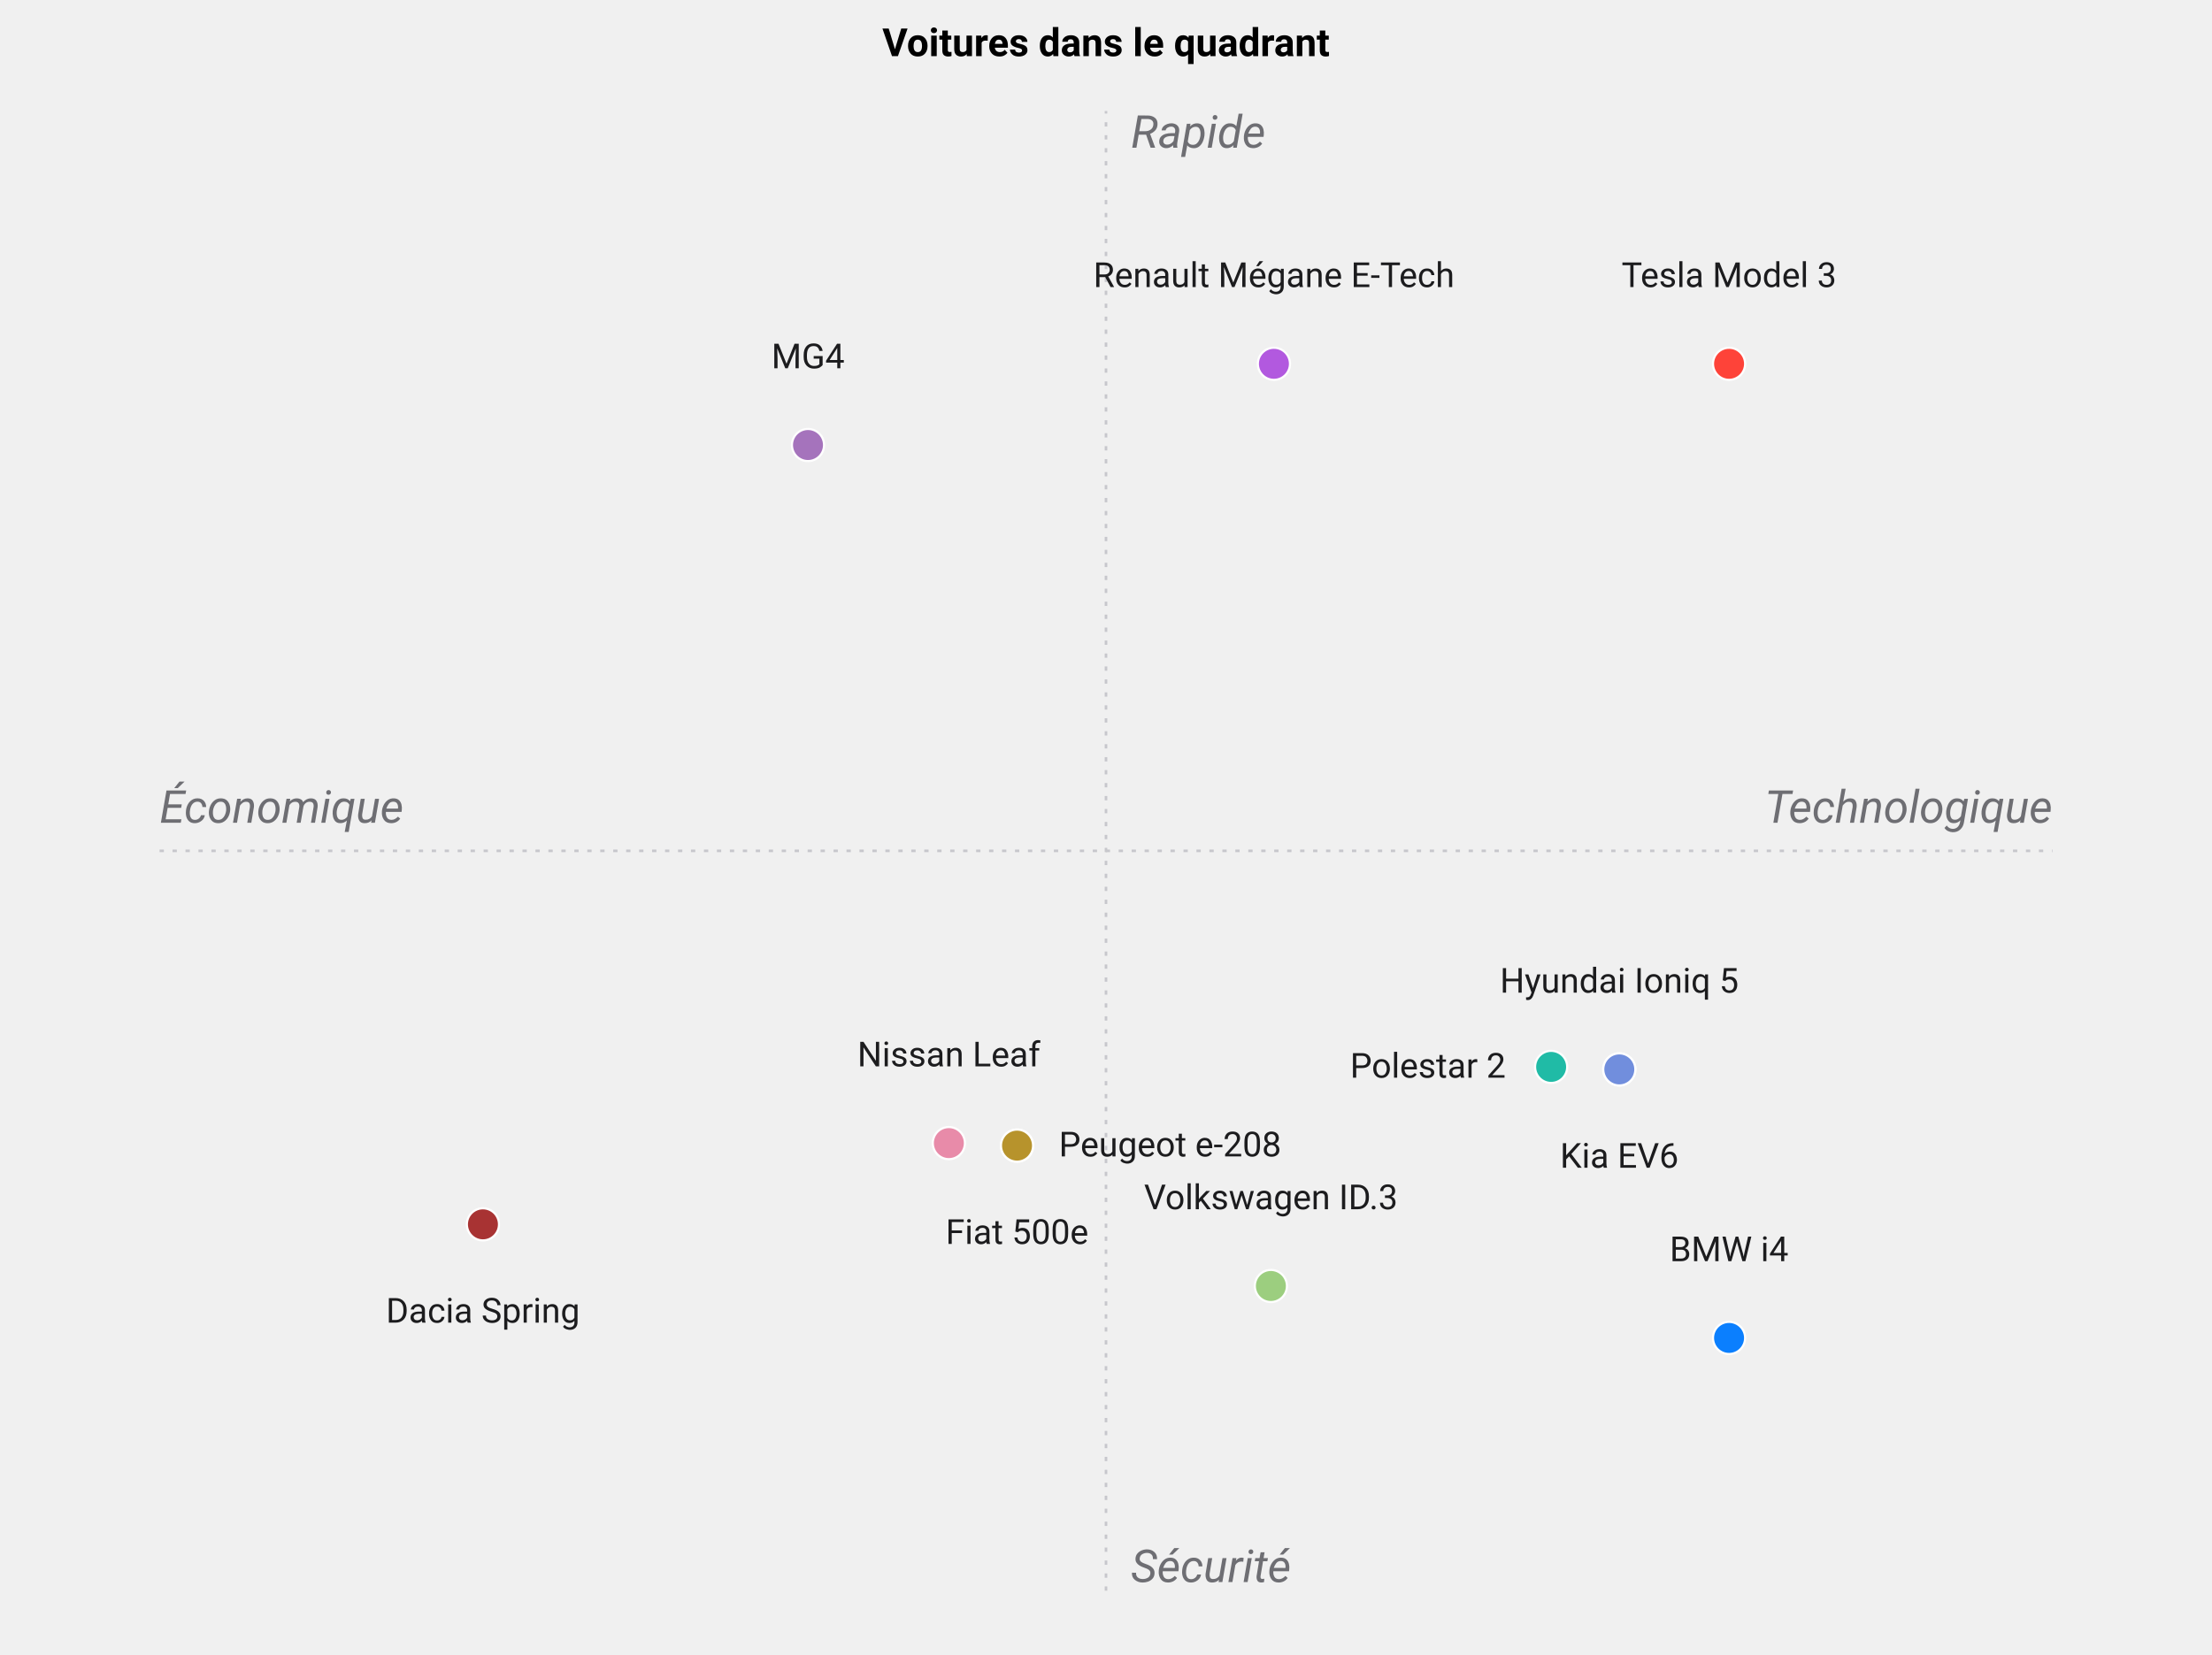
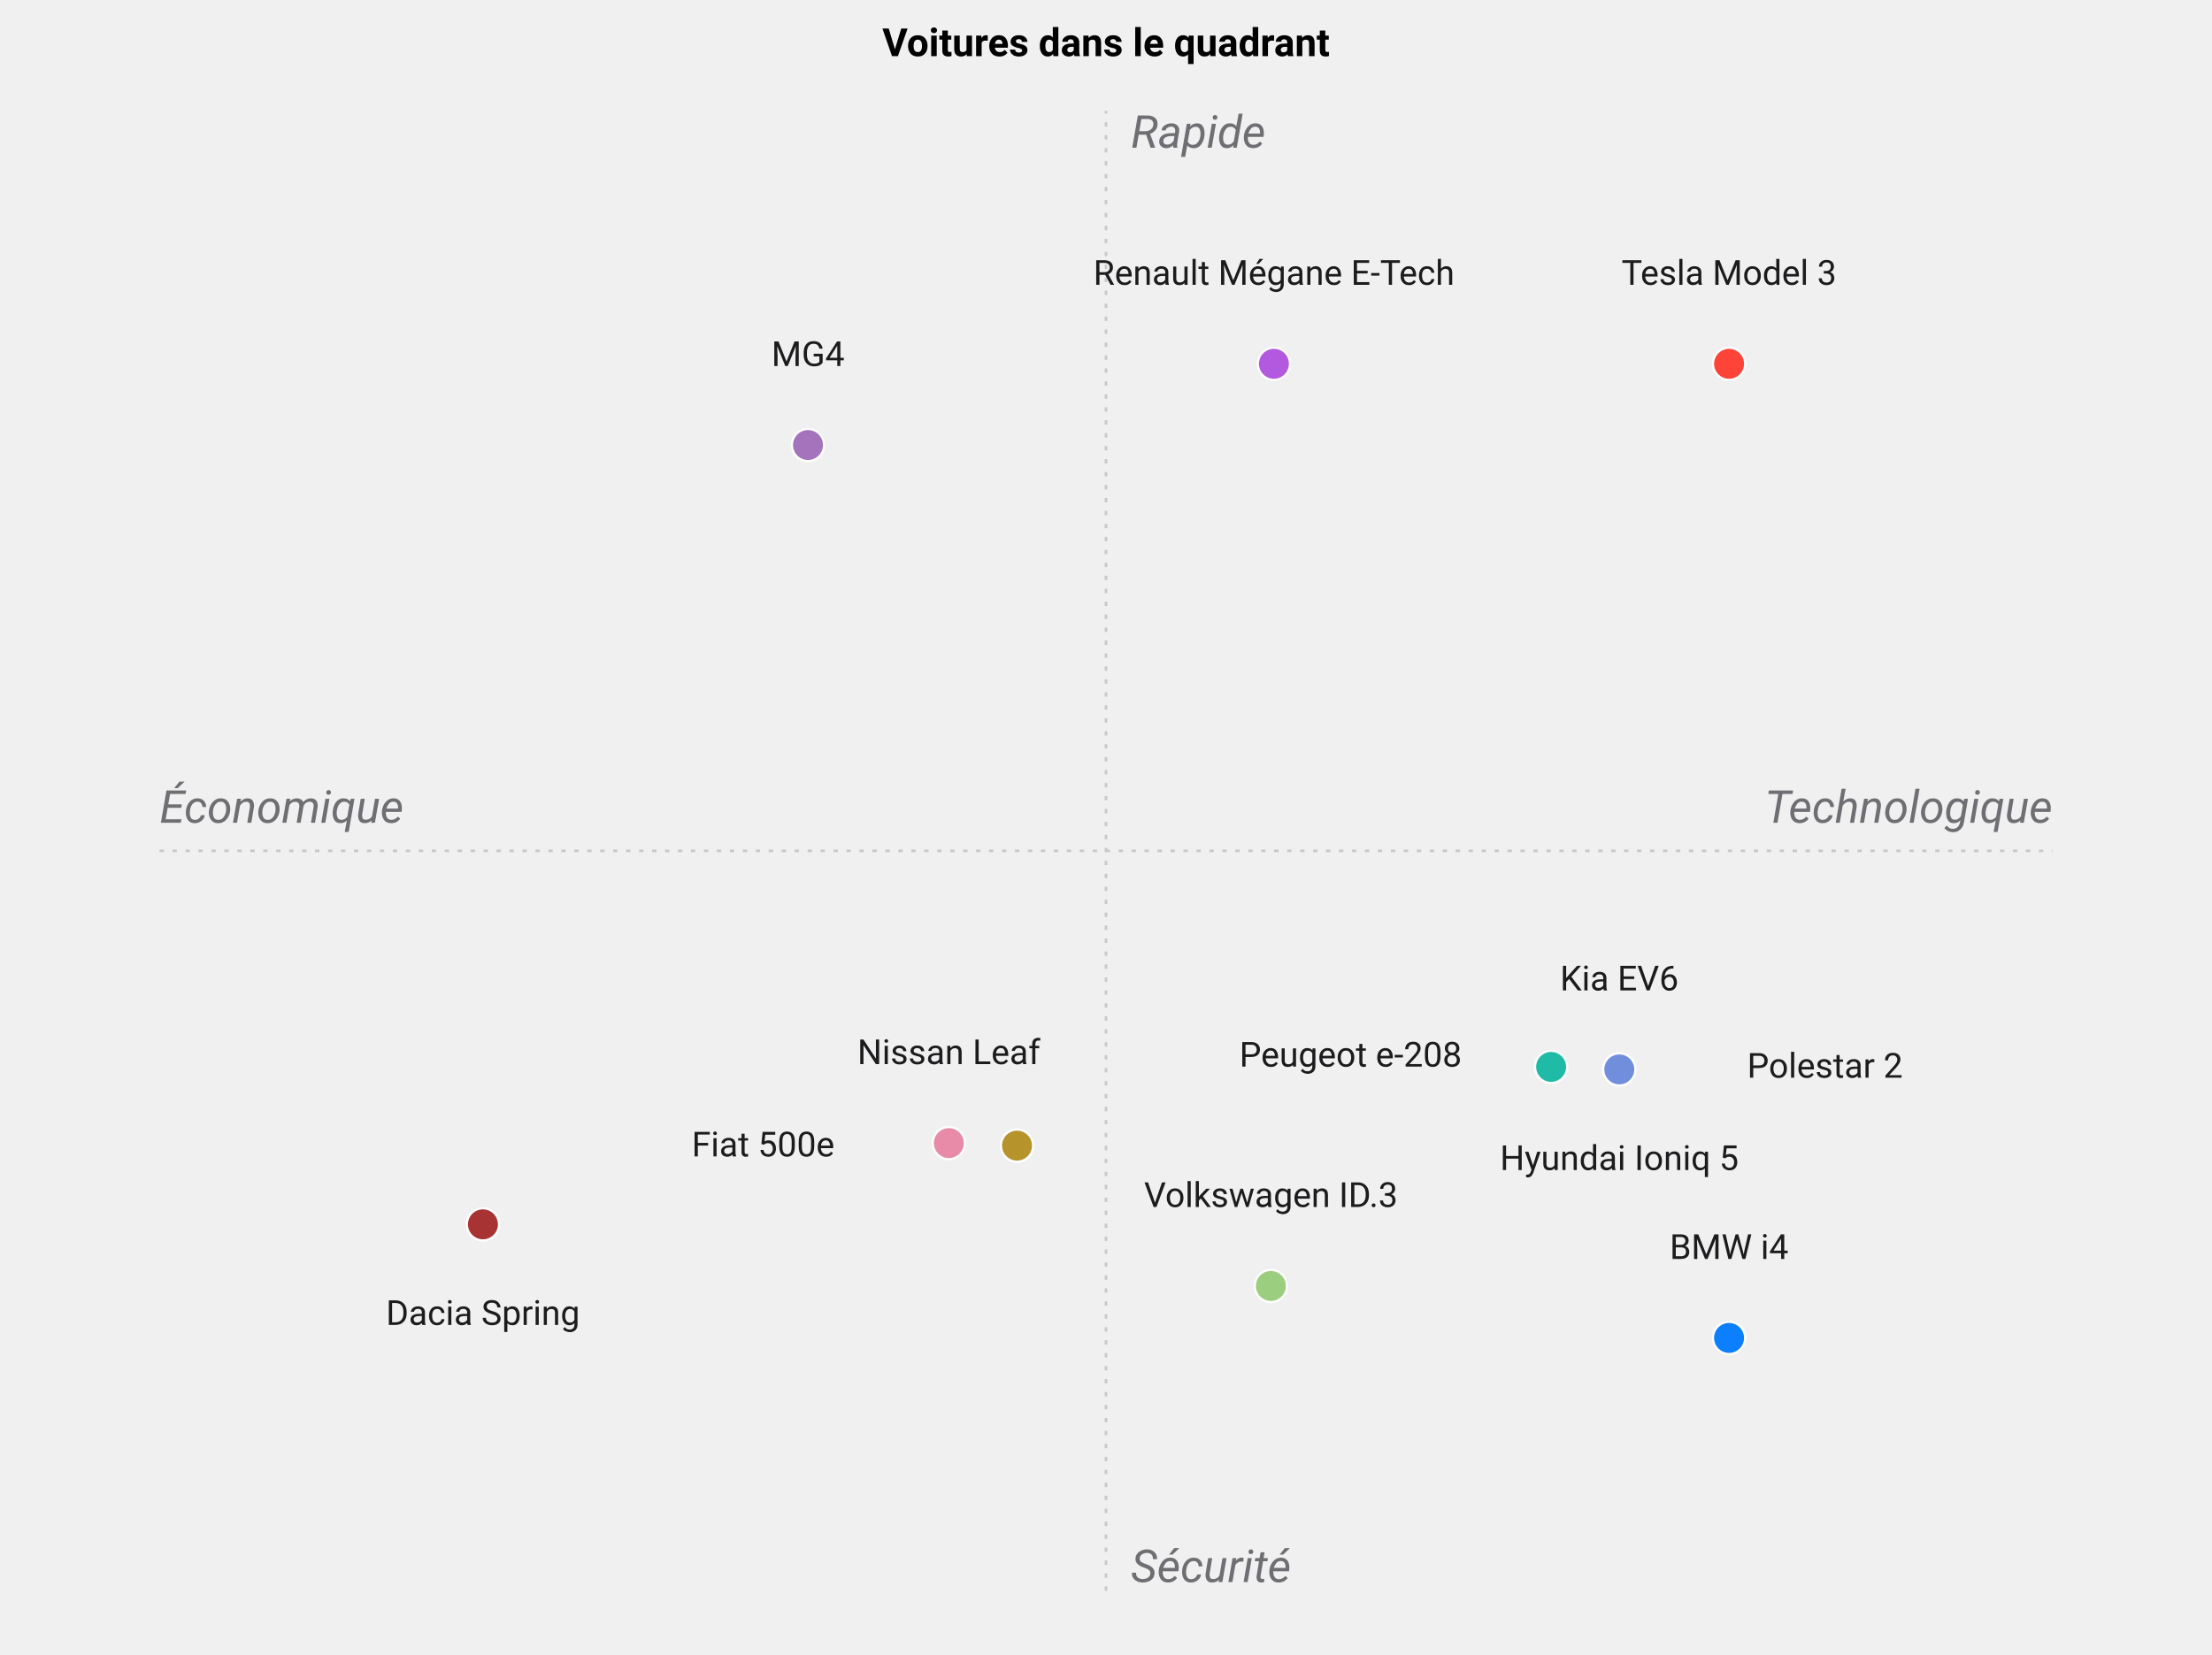
<svg xmlns="http://www.w3.org/2000/svg" version="1.1" class="marks" width="1024" height="766" viewBox="0 0 1024 766">
  <g fill="none" stroke-miterlimit="10" transform="translate(12,34)">
    <g class="mark-group role-frame root" role="graphics-object" aria-roledescription="group mark container">
      <g transform="translate(0,0)">
        <path class="background" aria-hidden="true" d="M0,0h1000v720h-1000Z" />
        <g>
          <g class="mark-group role-axis">
            <g transform="translate(0.5,720.5)">
              <path class="background" aria-hidden="true" d="M0,0h0v0h0Z" pointer-events="none" />
              <g />
              <path class="foreground" aria-hidden="true" d="" pointer-events="none" display="none" />
            </g>
          </g>
          <g class="mark-group role-axis">
            <g transform="translate(0.5,0.5)">
              <path class="background" aria-hidden="true" d="M0,0h0v0h0Z" pointer-events="none" />
              <g />
              <path class="foreground" aria-hidden="true" d="" pointer-events="none" display="none" />
            </g>
          </g>
          <g class="mark-rule role-mark layer_0_marks" role="graphics-symbol" aria-roledescription="rule mark container">
            <line transform="translate(61.86671,360)" x2="876.267" y2="0" stroke="#C7C7CC" stroke-width="1.2" stroke-dasharray="2,4" />
          </g>
          <g class="mark-rule role-mark layer_1_marks" role="graphics-symbol" aria-roledescription="rule mark container">
            <line transform="translate(500,702.5933)" x2="0" y2="-685.187" stroke="#C7C7CC" stroke-width="1.2" stroke-dasharray="2,4" />
          </g>
          <g class="mark-text role-mark layer_2_marks" role="graphics-object" aria-roledescription="text mark container">
            <text aria-label="x: 5.25759951451; y: 0.0175419003807; t: Technologique" role="graphics-symbol" aria-roledescription="text mark" text-anchor="end" transform="translate(938.1333,346.9785)" font-family="Roboto, -apple-system, Helvetica, Arial, sans-serif" font-size="21px" font-style="italic" fill="#6E6E73">Technologique</text>
          </g>
          <g class="mark-text role-mark layer_3_marks" role="graphics-object" aria-roledescription="text mark container">
            <text aria-label="x: −5.25759951451; y: 0.0175419003807; t: Économique" role="graphics-symbol" aria-roledescription="text mark" text-anchor="start" transform="translate(61.86671,346.9785)" font-family="Roboto, -apple-system, Helvetica, Arial, sans-serif" font-size="21px" font-style="italic" fill="#6E6E73">Économique</text>
          </g>
          <g class="mark-text role-mark layer_4_marks" role="graphics-object" aria-roledescription="text mark container">
            <text aria-label="x: 0.138448966807; y: 0.666153666958; t: Rapide" role="graphics-symbol" aria-roledescription="text mark" text-anchor="start" transform="translate(511.5374,34.40669)" font-family="Roboto, -apple-system, Helvetica, Arial, sans-serif" font-size="21px" font-style="italic" fill="#6E6E73">Rapide</text>
          </g>
          <g class="mark-text role-mark layer_5_marks" role="graphics-object" aria-roledescription="text mark container">
            <text aria-label="x: 0.138448966807; y: −0.666153666958; t: Sécurité" role="graphics-symbol" aria-roledescription="text mark" text-anchor="start" transform="translate(511.5374,698.5933)" font-family="Roboto, -apple-system, Helvetica, Arial, sans-serif" font-size="21px" font-style="italic" fill="#6E6E73">Sécurité</text>
          </g>
          <g class="mark-symbol role-mark layer_6_marks" role="graphics-object" aria-roledescription="symbol mark container">
            <path aria-label="axis1: 3.46122417018; axis2: 0.438547509518; name: Tesla Model 3; role: best" role="graphics-symbol" aria-roledescription="point" transform="translate(788.4353,134.4613)" d="M7.433,0A7.433,7.433,0,1,1,-7.433,0A7.433,7.433,0,1,1,7.433,0" fill="#FF3B30" stroke="white" stroke-width="1" opacity="0.95" />
            <path aria-label="axis1: 0.932835793099; axis2: 0.438547509518; name: Renault Mégane E-Tech; role: top" role="graphics-symbol" aria-roledescription="point" transform="translate(577.7363,134.4613)" d="M7.433,0A7.433,7.433,0,1,1,-7.433,0A7.433,7.433,0,1,1,7.433,0" fill="#AF52DE" stroke="white" stroke-width="1" opacity="0.95" />
            <path aria-label="axis1: −0.494222086956; axis2: −0.265392086391; name: Peugeot e-208; role: competitor" role="graphics-symbol" aria-roledescription="point" transform="translate(458.8148,496.4874)" d="M7.433,0A7.433,7.433,0,1,1,-7.433,0A7.433,7.433,0,1,1,7.433,0" fill="#F3976D" stroke="white" stroke-width="1" opacity="0.95" />
            <path aria-label="axis1: 2.85152082406; axis2: −0.196771467415; name: Hyundai Ioniq 5; role: competitor" role="graphics-symbol" aria-roledescription="point" transform="translate(737.6267,461.1968)" d="M7.433,0A7.433,7.433,0,1,1,-7.433,0A7.433,7.433,0,1,1,7.433,0" fill="#59D5FF" stroke="white" stroke-width="1" opacity="0.95" />
            <path aria-label="axis1: 2.85152082406; axis2: −0.196771467415; name: Kia EV6; role: competitor" role="graphics-symbol" aria-roledescription="point" transform="translate(737.6267,461.1968)" d="M7.433,0A7.433,7.433,0,1,1,-7.433,0A7.433,7.433,0,1,1,7.433,0" fill="#718ADB" stroke="white" stroke-width="1" opacity="0.95" />
            <path aria-label="axis1: 0.915985894475; axis2: −0.391768383339; name: Volkswagen ID.3; role: competitor" role="graphics-symbol" aria-roledescription="point" transform="translate(576.3322,561.4809)" d="M7.433,0A7.433,7.433,0,1,1,-7.433,0A7.433,7.433,0,1,1,7.433,0" fill="#98CD7A" stroke="white" stroke-width="1" opacity="0.95" />
            <path aria-label="axis1: 3.46122417018; axis2: −0.438547509518; name: BMW i4; role: right" role="graphics-symbol" aria-roledescription="point" transform="translate(788.4353,585.5387)" d="M7.433,0A7.433,7.433,0,1,1,-7.433,0A7.433,7.433,0,1,1,7.433,0" fill="#007AFF" stroke="white" stroke-width="1" opacity="0.95" />
            <path aria-label="axis1: 2.47277999627; axis2: −0.194514951557; name: Polestar 2; role: competitor" role="graphics-symbol" aria-roledescription="point" transform="translate(706.065,460.0363)" d="M7.433,0A7.433,7.433,0,1,1,-7.433,0A7.433,7.433,0,1,1,7.433,0" fill="#16B9A3" stroke="white" stroke-width="1" opacity="0.95" />
            <path aria-label="axis1: −0.872962914742; axis2: −0.263135570532; name: Nissan Leaf; role: competitor" role="graphics-symbol" aria-roledescription="point" transform="translate(427.2531,495.3269)" d="M7.433,0A7.433,7.433,0,1,1,-7.433,0A7.433,7.433,0,1,1,7.433,0" fill="#E886A6" stroke="white" stroke-width="1" opacity="0.95" />
            <path aria-label="axis1: −1.65542546234; axis2: 0.365413858825; name: MG4; role: competitor" role="graphics-symbol" aria-roledescription="point" transform="translate(362.0479,172.0729)" d="M7.433,0A7.433,7.433,0,1,1,-7.433,0A7.433,7.433,0,1,1,7.433,0" fill="#A26DBA" stroke="white" stroke-width="1" opacity="0.95" />
            <path aria-label="axis1: −3.46122417018; axis2: −0.336269221225; name: Dacia Spring; role: worst" role="graphics-symbol" aria-roledescription="point" transform="translate(211.5647,532.9385)" d="M7.433,0A7.433,7.433,0,1,1,-7.433,0A7.433,7.433,0,1,1,7.433,0" fill="#A52A2A" stroke="white" stroke-width="1" opacity="0.95" />
            <path aria-label="axis1: −0.494222086956; axis2: −0.265392086391; name: Fiat 500e; role: competitor" role="graphics-symbol" aria-roledescription="point" transform="translate(458.8148,496.4874)" d="M7.433,0A7.433,7.433,0,1,1,-7.433,0A7.433,7.433,0,1,1,7.433,0" fill="#B59329" stroke="white" stroke-width="1" opacity="0.95" />
          </g>
          <g class="mark-text role-mark layer_7_marks" role="graphics-object" aria-roledescription="text mark container">
-             <text aria-label="labelx: 3.46122417018; labely: 0.517360819426; label: Tesla Model 3" role="graphics-symbol" aria-roledescription="text mark" text-anchor="middle" transform="translate(788.4353,98.92872)" font-family="Roboto, -apple-system, Helvetica, Arial, sans-serif" font-size="16px" fill="#1C1C1E">Tesla Model 3</text>
-             <text aria-label="labelx: 0.932835793099; labely: 0.517360819426; label: Renault Mégane E-Tech" role="graphics-symbol" aria-roledescription="text mark" text-anchor="middle" transform="translate(577.7363,98.92872)" font-family="Roboto, -apple-system, Helvetica, Arial, sans-serif" font-size="16px" fill="#1C1C1E">Renault Mégane E-Tech</text>
-             <text aria-label="labelx: 0.356054551083; labely: −0.265392086391; label: Peugeot e-208" role="graphics-symbol" aria-roledescription="text mark" text-anchor="middle" transform="translate(529.6712,501.4874)" font-family="Roboto, -apple-system, Helvetica, Arial, sans-serif" font-size="16px" fill="#1C1C1E">Peugeot e-208</text>
-             <text aria-label="labelx: 2.85152082406; labely: −0.117958157508; label: Hyundai Ioniq 5" role="graphics-symbol" aria-roledescription="text mark" text-anchor="middle" transform="translate(737.6267,425.6642)" font-family="Roboto, -apple-system, Helvetica, Arial, sans-serif" font-size="16px" fill="#1C1C1E">Hyundai Ioniq 5</text>
-             <text aria-label="labelx: 2.85152082406; labely: −0.275584777323; label: Kia EV6" role="graphics-symbol" aria-roledescription="text mark" text-anchor="middle" transform="translate(737.6267,506.7293)" font-family="Roboto, -apple-system, Helvetica, Arial, sans-serif" font-size="16px" fill="#1C1C1E">Kia EV6</text>
-             <text aria-label="labelx: 0.915985894475; labely: −0.312955073431; label: Volkswagen ID.3" role="graphics-symbol" aria-roledescription="text mark" text-anchor="middle" transform="translate(576.3322,525.9483)" font-family="Roboto, -apple-system, Helvetica, Arial, sans-serif" font-size="16px" fill="#1C1C1E">Volkswagen ID.3</text>
-             <text aria-label="labelx: 3.46122417018; labely: −0.359734199611; label: BMW i4" role="graphics-symbol" aria-roledescription="text mark" text-anchor="middle" transform="translate(788.4353,550.0062)" font-family="Roboto, -apple-system, Helvetica, Arial, sans-serif" font-size="16px" fill="#1C1C1E">BMW i4</text>
-             <text aria-label="labelx: 1.78845751978; labely: −0.194514951557; label: Polestar 2" role="graphics-symbol" aria-roledescription="text mark" text-anchor="middle" transform="translate(649.0381,465.0363)" font-family="Roboto, -apple-system, Helvetica, Arial, sans-serif" font-size="16px" fill="#1C1C1E">Polestar 2</text>
-             <text aria-label="labelx: −0.872962914742; labely: −0.184322260624; label: Nissan Leaf" role="graphics-symbol" aria-roledescription="text mark" text-anchor="middle" transform="translate(427.2531,459.7943)" font-family="Roboto, -apple-system, Helvetica, Arial, sans-serif" font-size="16px" fill="#1C1C1E">Nissan Leaf</text>
-             <text aria-label="labelx: −1.65542546234; labely: 0.444227168733; label: MG4" role="graphics-symbol" aria-roledescription="text mark" text-anchor="middle" transform="translate(362.0479,136.5403)" font-family="Roboto, -apple-system, Helvetica, Arial, sans-serif" font-size="16px" fill="#1C1C1E">MG4</text>
-             <text aria-label="labelx: −3.46122417018; labely: −0.415082531133; label: Dacia Spring" role="graphics-symbol" aria-roledescription="text mark" text-anchor="middle" transform="translate(211.5647,578.471)" font-family="Roboto, -apple-system, Helvetica, Arial, sans-serif" font-size="16px" fill="#1C1C1E">Dacia Spring</text>
-             <text aria-label="labelx: −0.494222086956; labely: −0.344205396299; label: Fiat 500e" role="graphics-symbol" aria-roledescription="text mark" text-anchor="middle" transform="translate(458.8148,542.0199)" font-family="Roboto, -apple-system, Helvetica, Arial, sans-serif" font-size="16px" fill="#1C1C1E">Fiat 500e</text>
+             <text aria-label="labelx: 3.46122417018; labely: 0.519401821405; label: Tesla Model 3" role="graphics-symbol" aria-roledescription="text mark" text-anchor="middle" transform="translate(788.4353,97.87906)" font-family="Roboto, -apple-system, Helvetica, Arial, sans-serif" font-size="16px" fill="#1C1C1E">Tesla Model 3</text>
+             <text aria-label="labelx: 0.932835793099; labely: 0.519401821405; label: Renault Mégane E-Tech" role="graphics-symbol" aria-roledescription="text mark" text-anchor="middle" transform="translate(577.7363,97.87906)" font-family="Roboto, -apple-system, Helvetica, Arial, sans-serif" font-size="16px" fill="#1C1C1E">Renault Mégane E-Tech</text>
+             <text aria-label="labelx: 1.35893271698; labely: −0.184537774504; label: Peugeot e-208" role="graphics-symbol" aria-roledescription="text mark" text-anchor="middle" transform="translate(613.2444,459.9051)" font-family="Roboto, -apple-system, Helvetica, Arial, sans-serif" font-size="16px" fill="#1C1C1E">Peugeot e-208</text>
+             <text aria-label="labelx: 2.85152082406; labely: −0.277625779302; label: Hyundai Ioniq 5" role="graphics-symbol" aria-roledescription="text mark" text-anchor="middle" transform="translate(737.6267,507.779)" font-family="Roboto, -apple-system, Helvetica, Arial, sans-serif" font-size="16px" fill="#1C1C1E">Hyundai Ioniq 5</text>
+             <text aria-label="labelx: 2.85152082406; labely: −0.115917155529; label: Kia EV6" role="graphics-symbol" aria-roledescription="text mark" text-anchor="middle" transform="translate(737.6267,424.6145)" font-family="Roboto, -apple-system, Helvetica, Arial, sans-serif" font-size="16px" fill="#1C1C1E">Kia EV6</text>
+             <text aria-label="labelx: 0.915985894475; labely: −0.310914071452; label: Volkswagen ID.3" role="graphics-symbol" aria-roledescription="text mark" text-anchor="middle" transform="translate(576.3322,524.8987)" font-family="Roboto, -apple-system, Helvetica, Arial, sans-serif" font-size="16px" fill="#1C1C1E">Volkswagen ID.3</text>
+             <text aria-label="labelx: 3.46122417018; labely: −0.357693197632; label: BMW i4" role="graphics-symbol" aria-roledescription="text mark" text-anchor="middle" transform="translate(788.4353,548.9565)" font-family="Roboto, -apple-system, Helvetica, Arial, sans-serif" font-size="16px" fill="#1C1C1E">BMW i4</text>
+             <text aria-label="labelx: 3.99402647712; labely: −0.194514951557; label: Polestar 2" role="graphics-symbol" aria-roledescription="text mark" text-anchor="middle" transform="translate(832.8355,465.0363)" font-family="Roboto, -apple-system, Helvetica, Arial, sans-serif" font-size="16px" fill="#1C1C1E">Polestar 2</text>
+             <text aria-label="labelx: −0.872962914742; labely: −0.182281258646; label: Nissan Leaf" role="graphics-symbol" aria-roledescription="text mark" text-anchor="middle" transform="translate(427.2531,458.7446)" font-family="Roboto, -apple-system, Helvetica, Arial, sans-serif" font-size="16px" fill="#1C1C1E">Nissan Leaf</text>
+             <text aria-label="labelx: −1.65542546234; labely: 0.446268170712; label: MG4" role="graphics-symbol" aria-roledescription="text mark" text-anchor="middle" transform="translate(362.0479,135.4907)" font-family="Roboto, -apple-system, Helvetica, Arial, sans-serif" font-size="16px" fill="#1C1C1E">MG4</text>
+             <text aria-label="labelx: −3.46122417018; labely: −0.417123533111; label: Dacia Spring" role="graphics-symbol" aria-roledescription="text mark" text-anchor="middle" transform="translate(211.5647,579.5207)" font-family="Roboto, -apple-system, Helvetica, Arial, sans-serif" font-size="16px" fill="#1C1C1E">Dacia Spring</text>
+             <text aria-label="labelx: −1.9048324601; labely: −0.265392086391; label: Fiat 500e" role="graphics-symbol" aria-roledescription="text mark" text-anchor="middle" transform="translate(341.264,501.4874)" font-family="Roboto, -apple-system, Helvetica, Arial, sans-serif" font-size="16px" fill="#1C1C1E">Fiat 500e</text>
          </g>
          <g class="mark-group role-title">
            <g transform="translate(500,-22)">
              <path class="background" aria-hidden="true" d="M0,0h0v0h0Z" pointer-events="none" />
              <g>
                <g class="mark-text role-title-text" role="graphics-symbol" aria-roledescription="title" aria-label="Title text 'Voitures dans le quadrant'" pointer-events="none">
                  <text text-anchor="middle" transform="translate(0,14)" font-family="Roboto, -apple-system, Helvetica, Arial, sans-serif" font-size="18px" font-weight="bold" fill="#000" opacity="1">Voitures dans le quadrant</text>
                </g>
              </g>
              <path class="foreground" aria-hidden="true" d="" pointer-events="none" display="none" />
            </g>
          </g>
        </g>
        <path class="foreground" aria-hidden="true" d="" display="none" />
      </g>
    </g>
  </g>
</svg>
